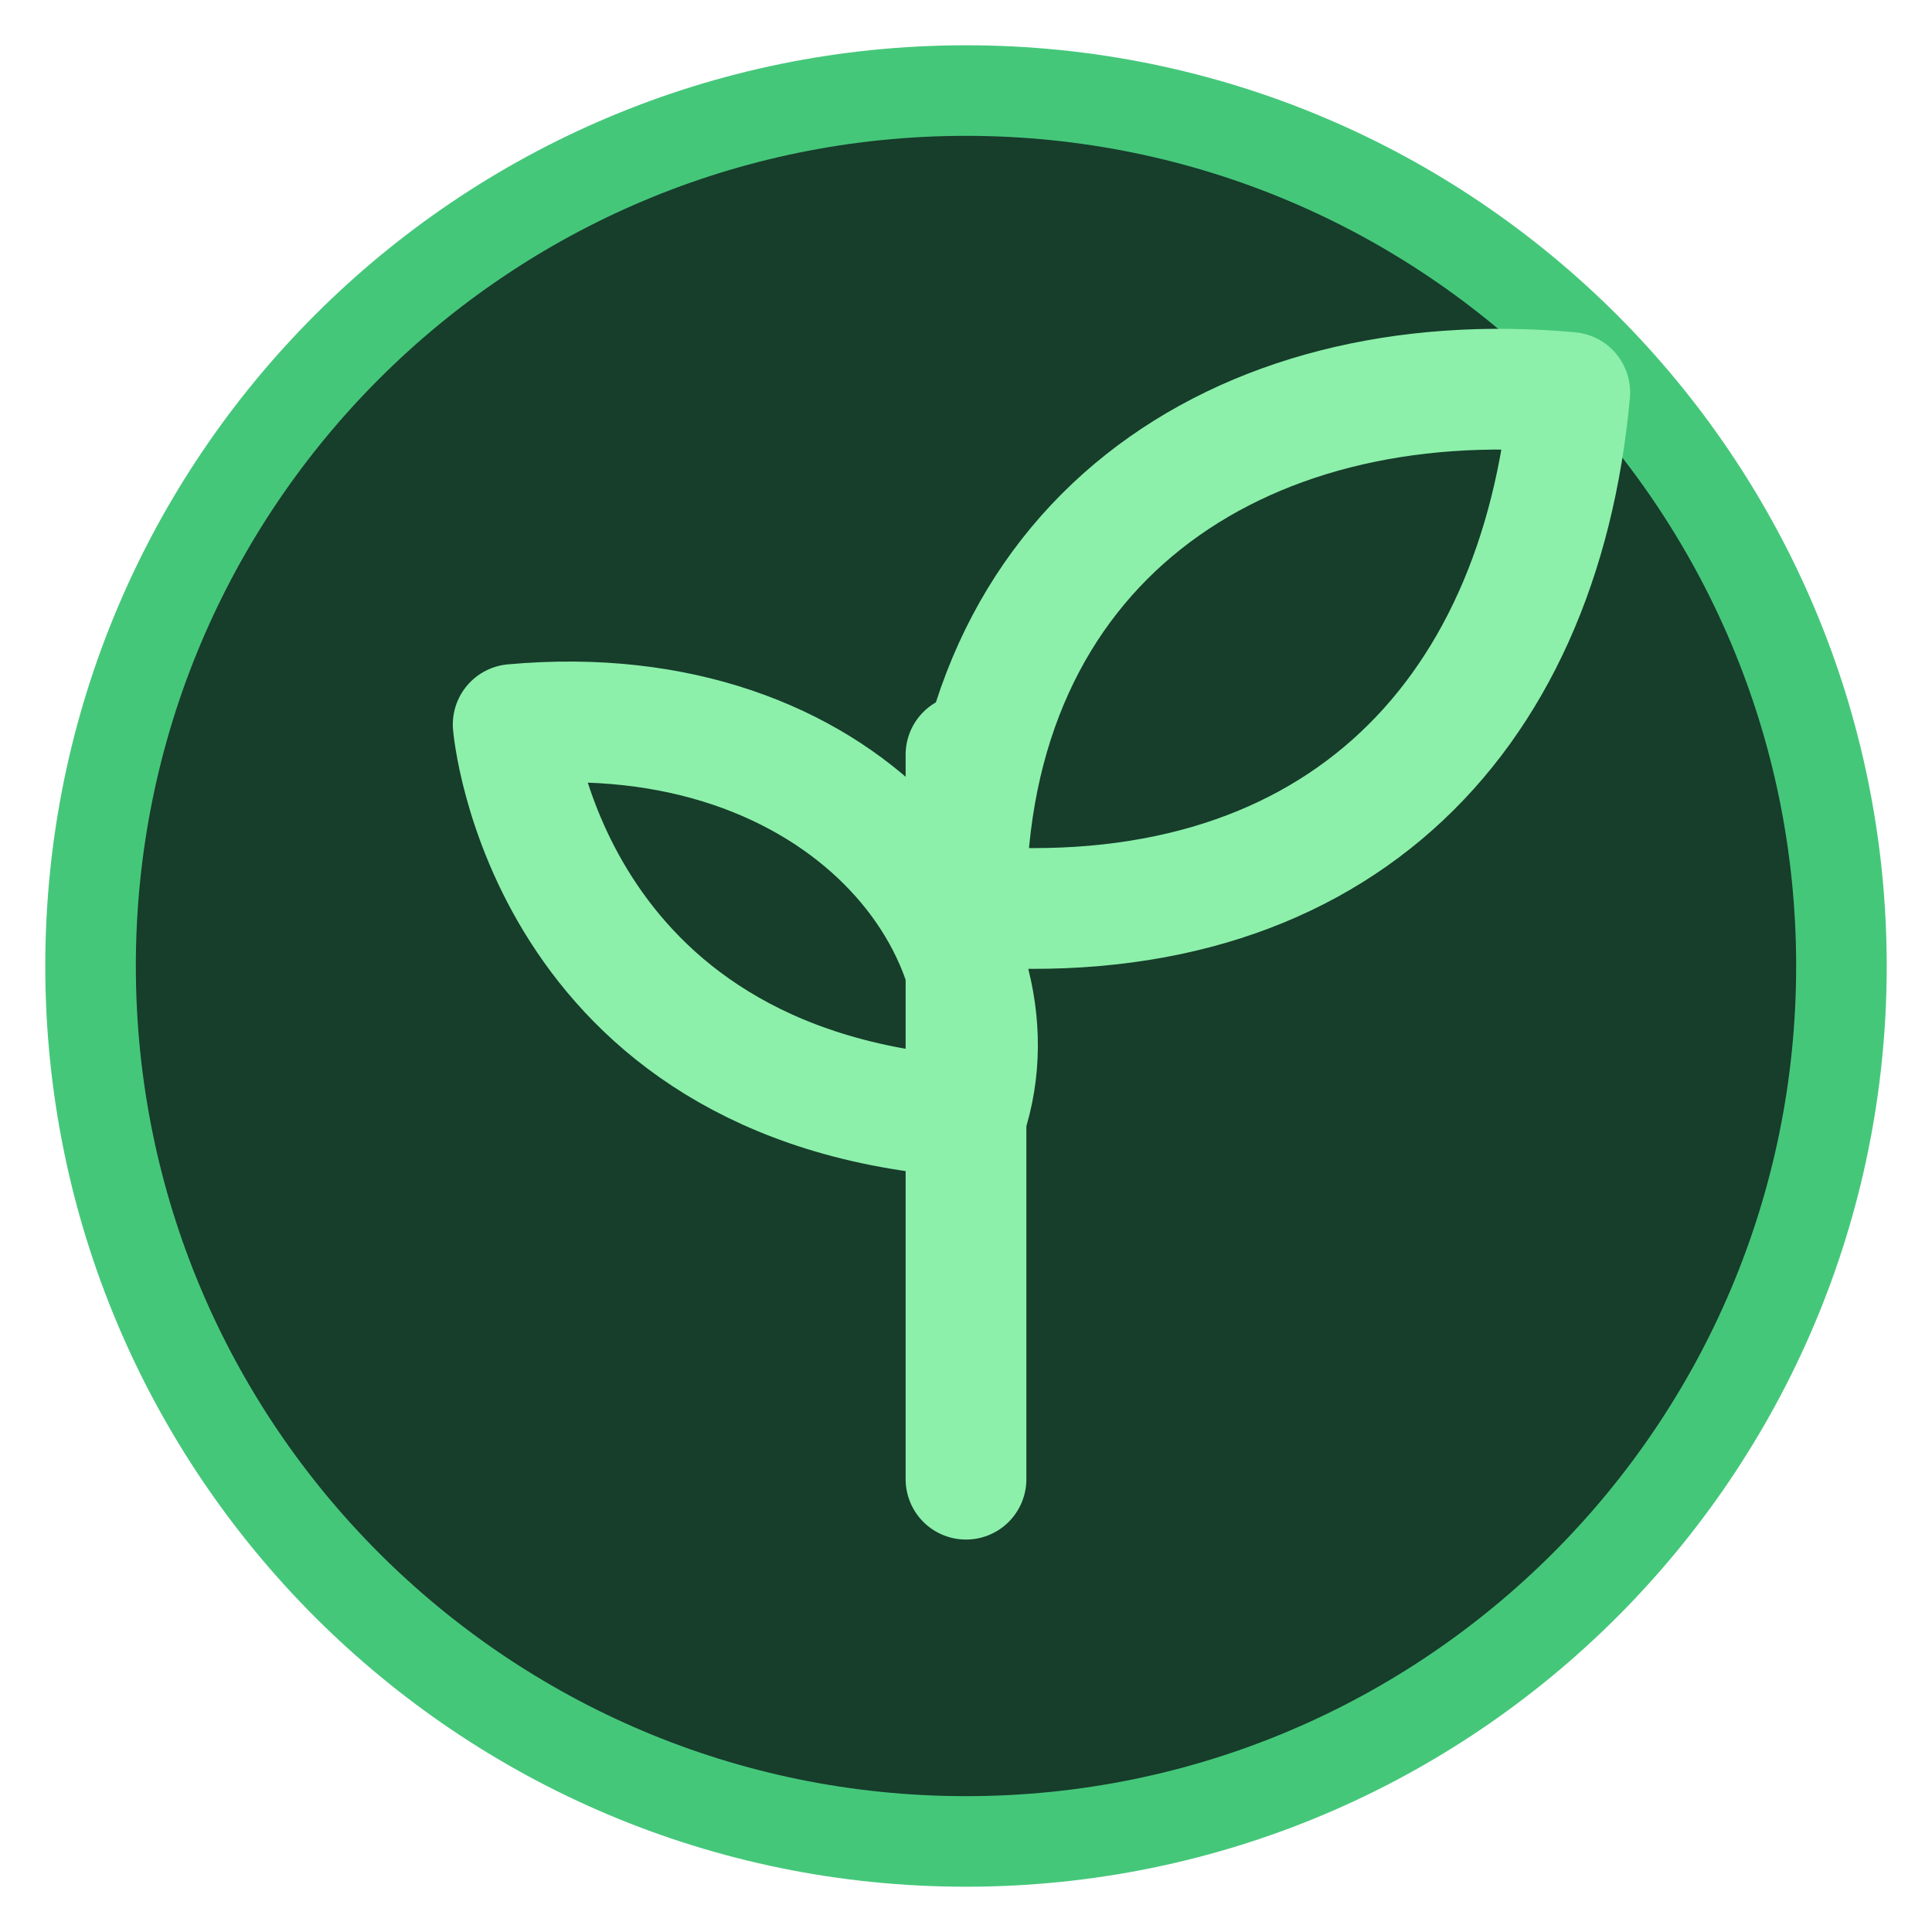
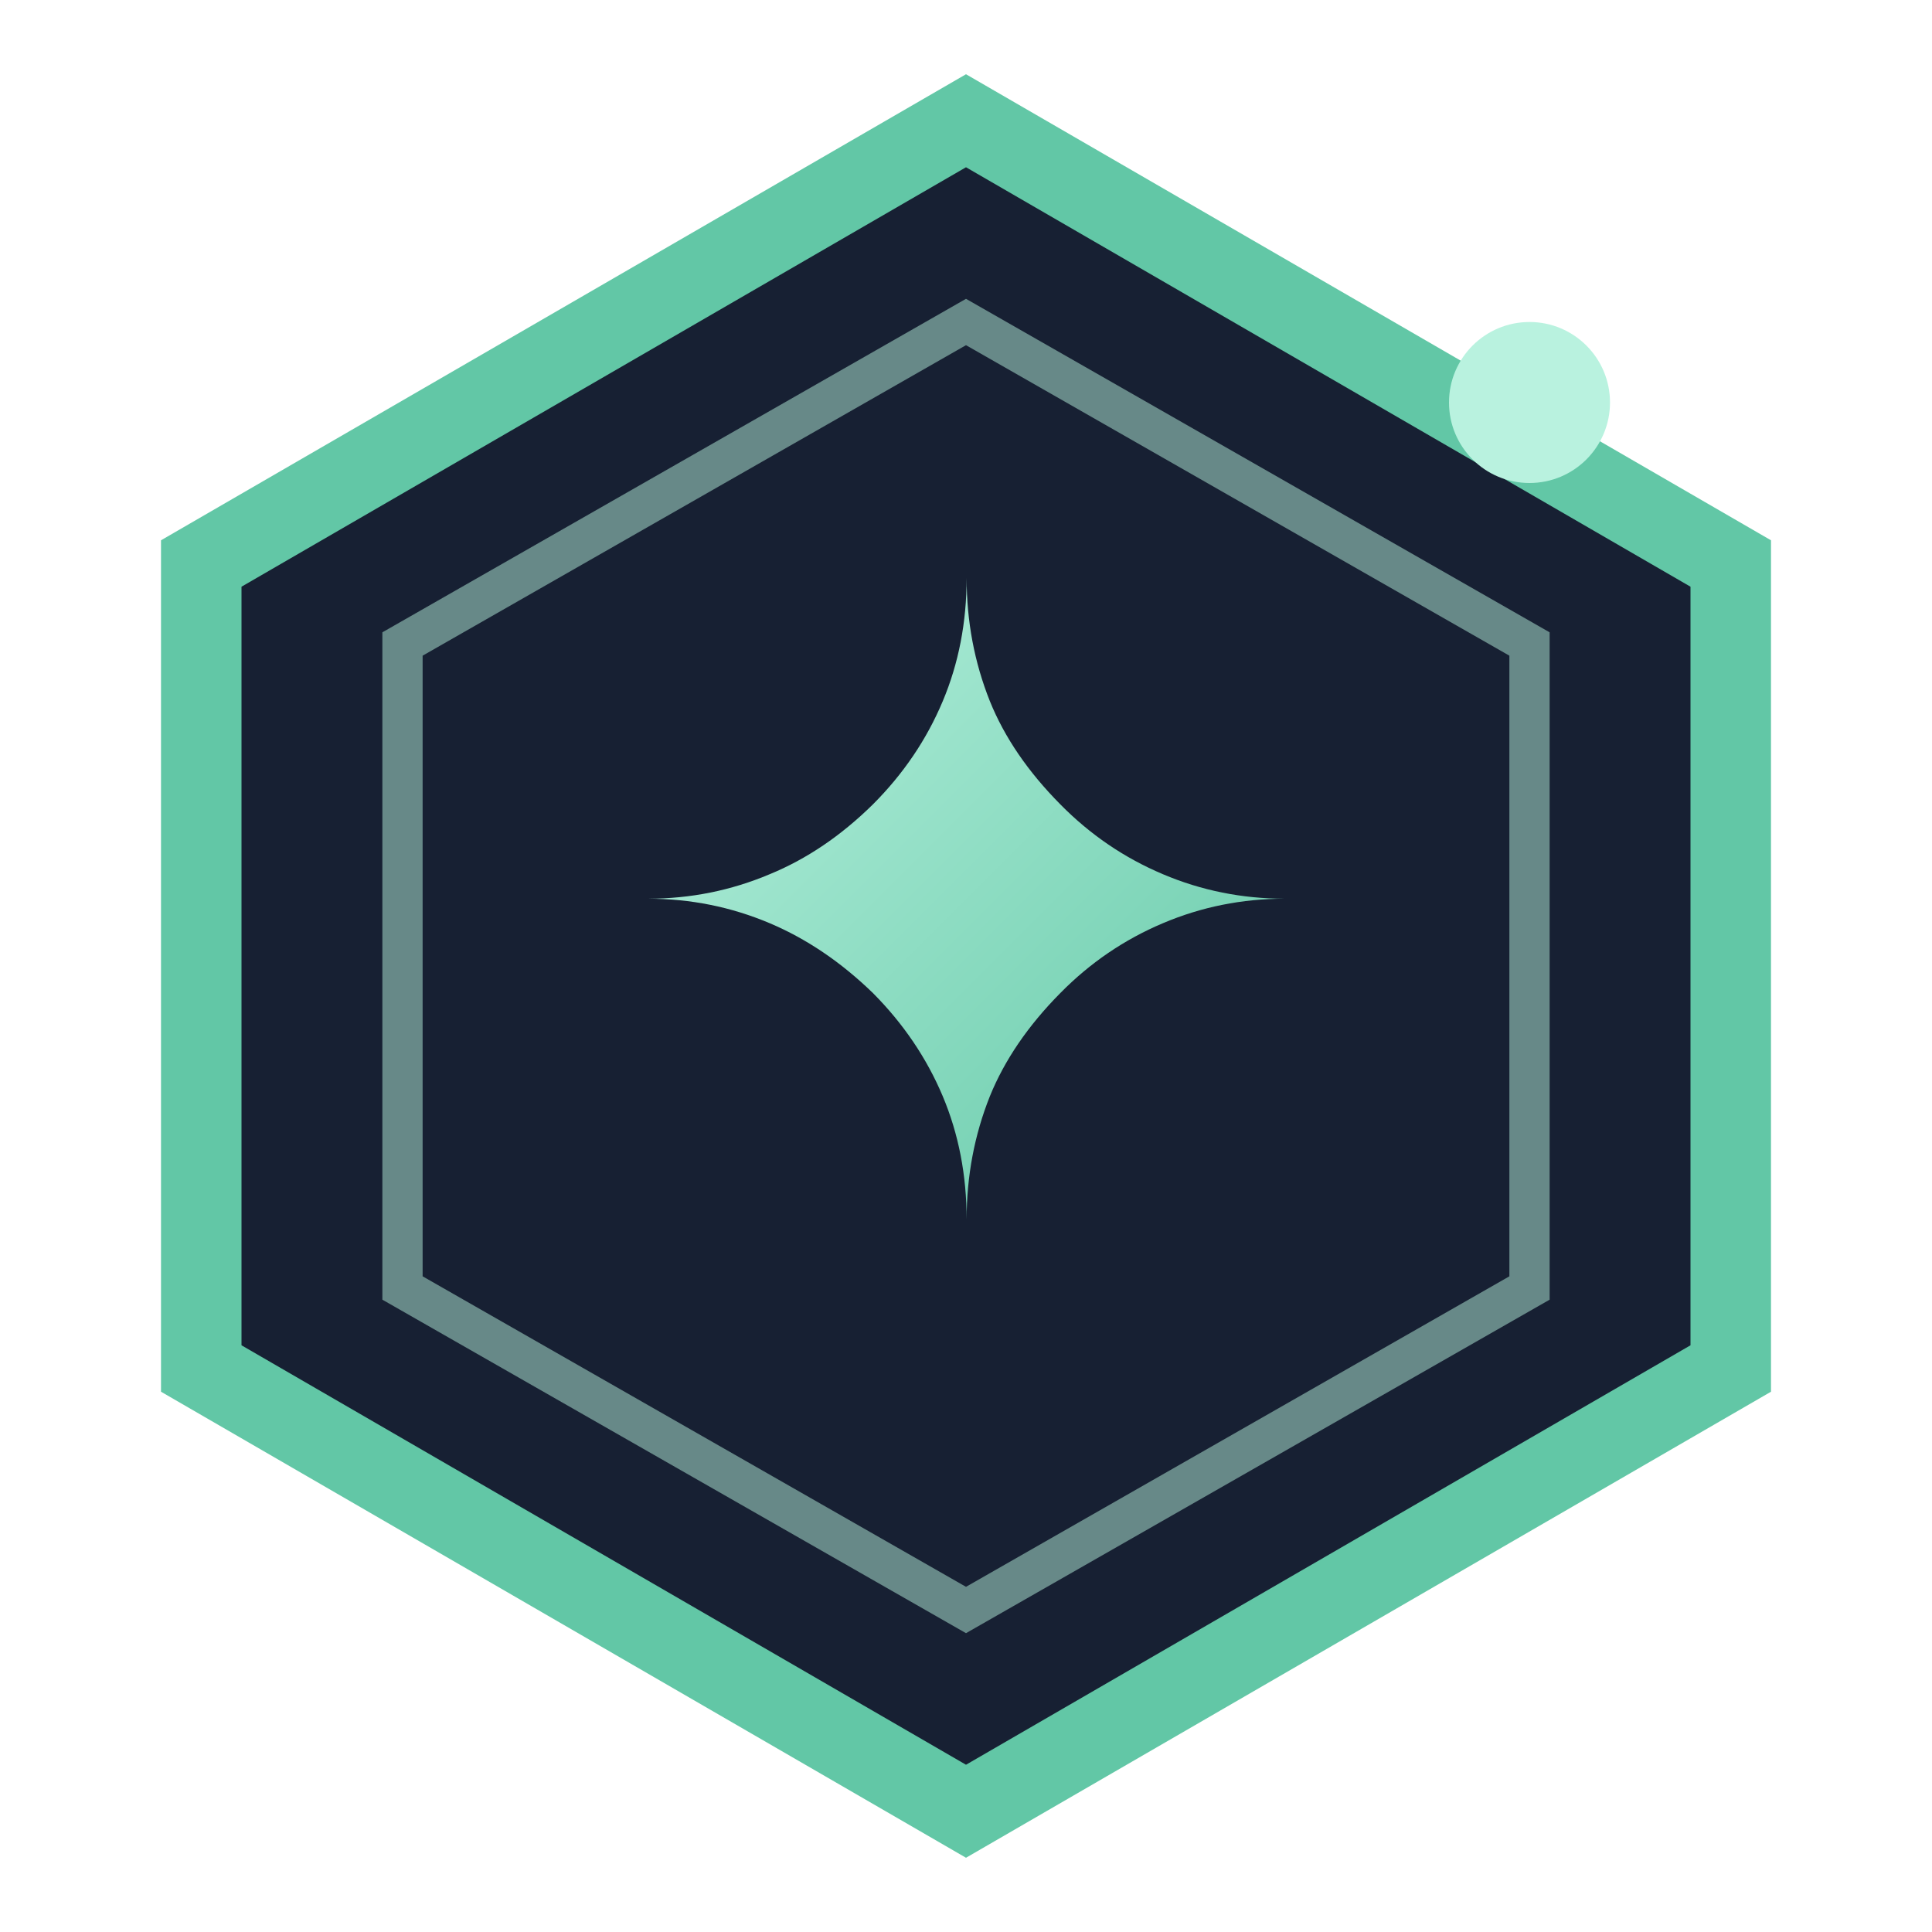
- <svg xmlns="http://www.w3.org/2000/svg" viewBox="0 0 64 64">
-   <circle cx="32" cy="32" r="29" fill="#173d2b" stroke="#45c77a" stroke-width="3" />
-   <path d="M32 49V25m0 12C18 36 17 24 17 24c11-1 17 7 15 13Zm0-7c0-12 9-18 20-17-1 11-8 18-20 17Z" fill="none" stroke="#8cf0aa" stroke-width="4" stroke-linecap="round" stroke-linejoin="round" />
+ <svg xmlns="http://www.w3.org/2000/svg" viewBox="0 0 48 48">
+   <defs>
+     <linearGradient id="g" x1="0" y1="0" x2="1" y2="1">
+       <stop stop-color="#b9f2df" />
+       <stop offset="1" stop-color="#62c7a6" />
+     </linearGradient>
+   </defs>
+   <path d="M24 3 43 14v20L24 45 5 34V14z" fill="#172033" stroke="#62c7a6" stroke-width="2" />
+   <path d="M24 8 38 16v16l-14 8-14-8V16z" fill="none" stroke="#b9f2df" stroke-opacity=".5" />
+   <text x="24" y="30" text-anchor="middle" font-family="system-ui,sans-serif" font-size="21" font-weight="700" fill="url(#g)">✦</text>
+   <circle cx="38" cy="10" r="2" fill="#b9f2df">
+     <animate attributeName="opacity" values=".25;1;.25" dur="2s" repeatCount="indefinite" />
+   </circle>
</svg>
